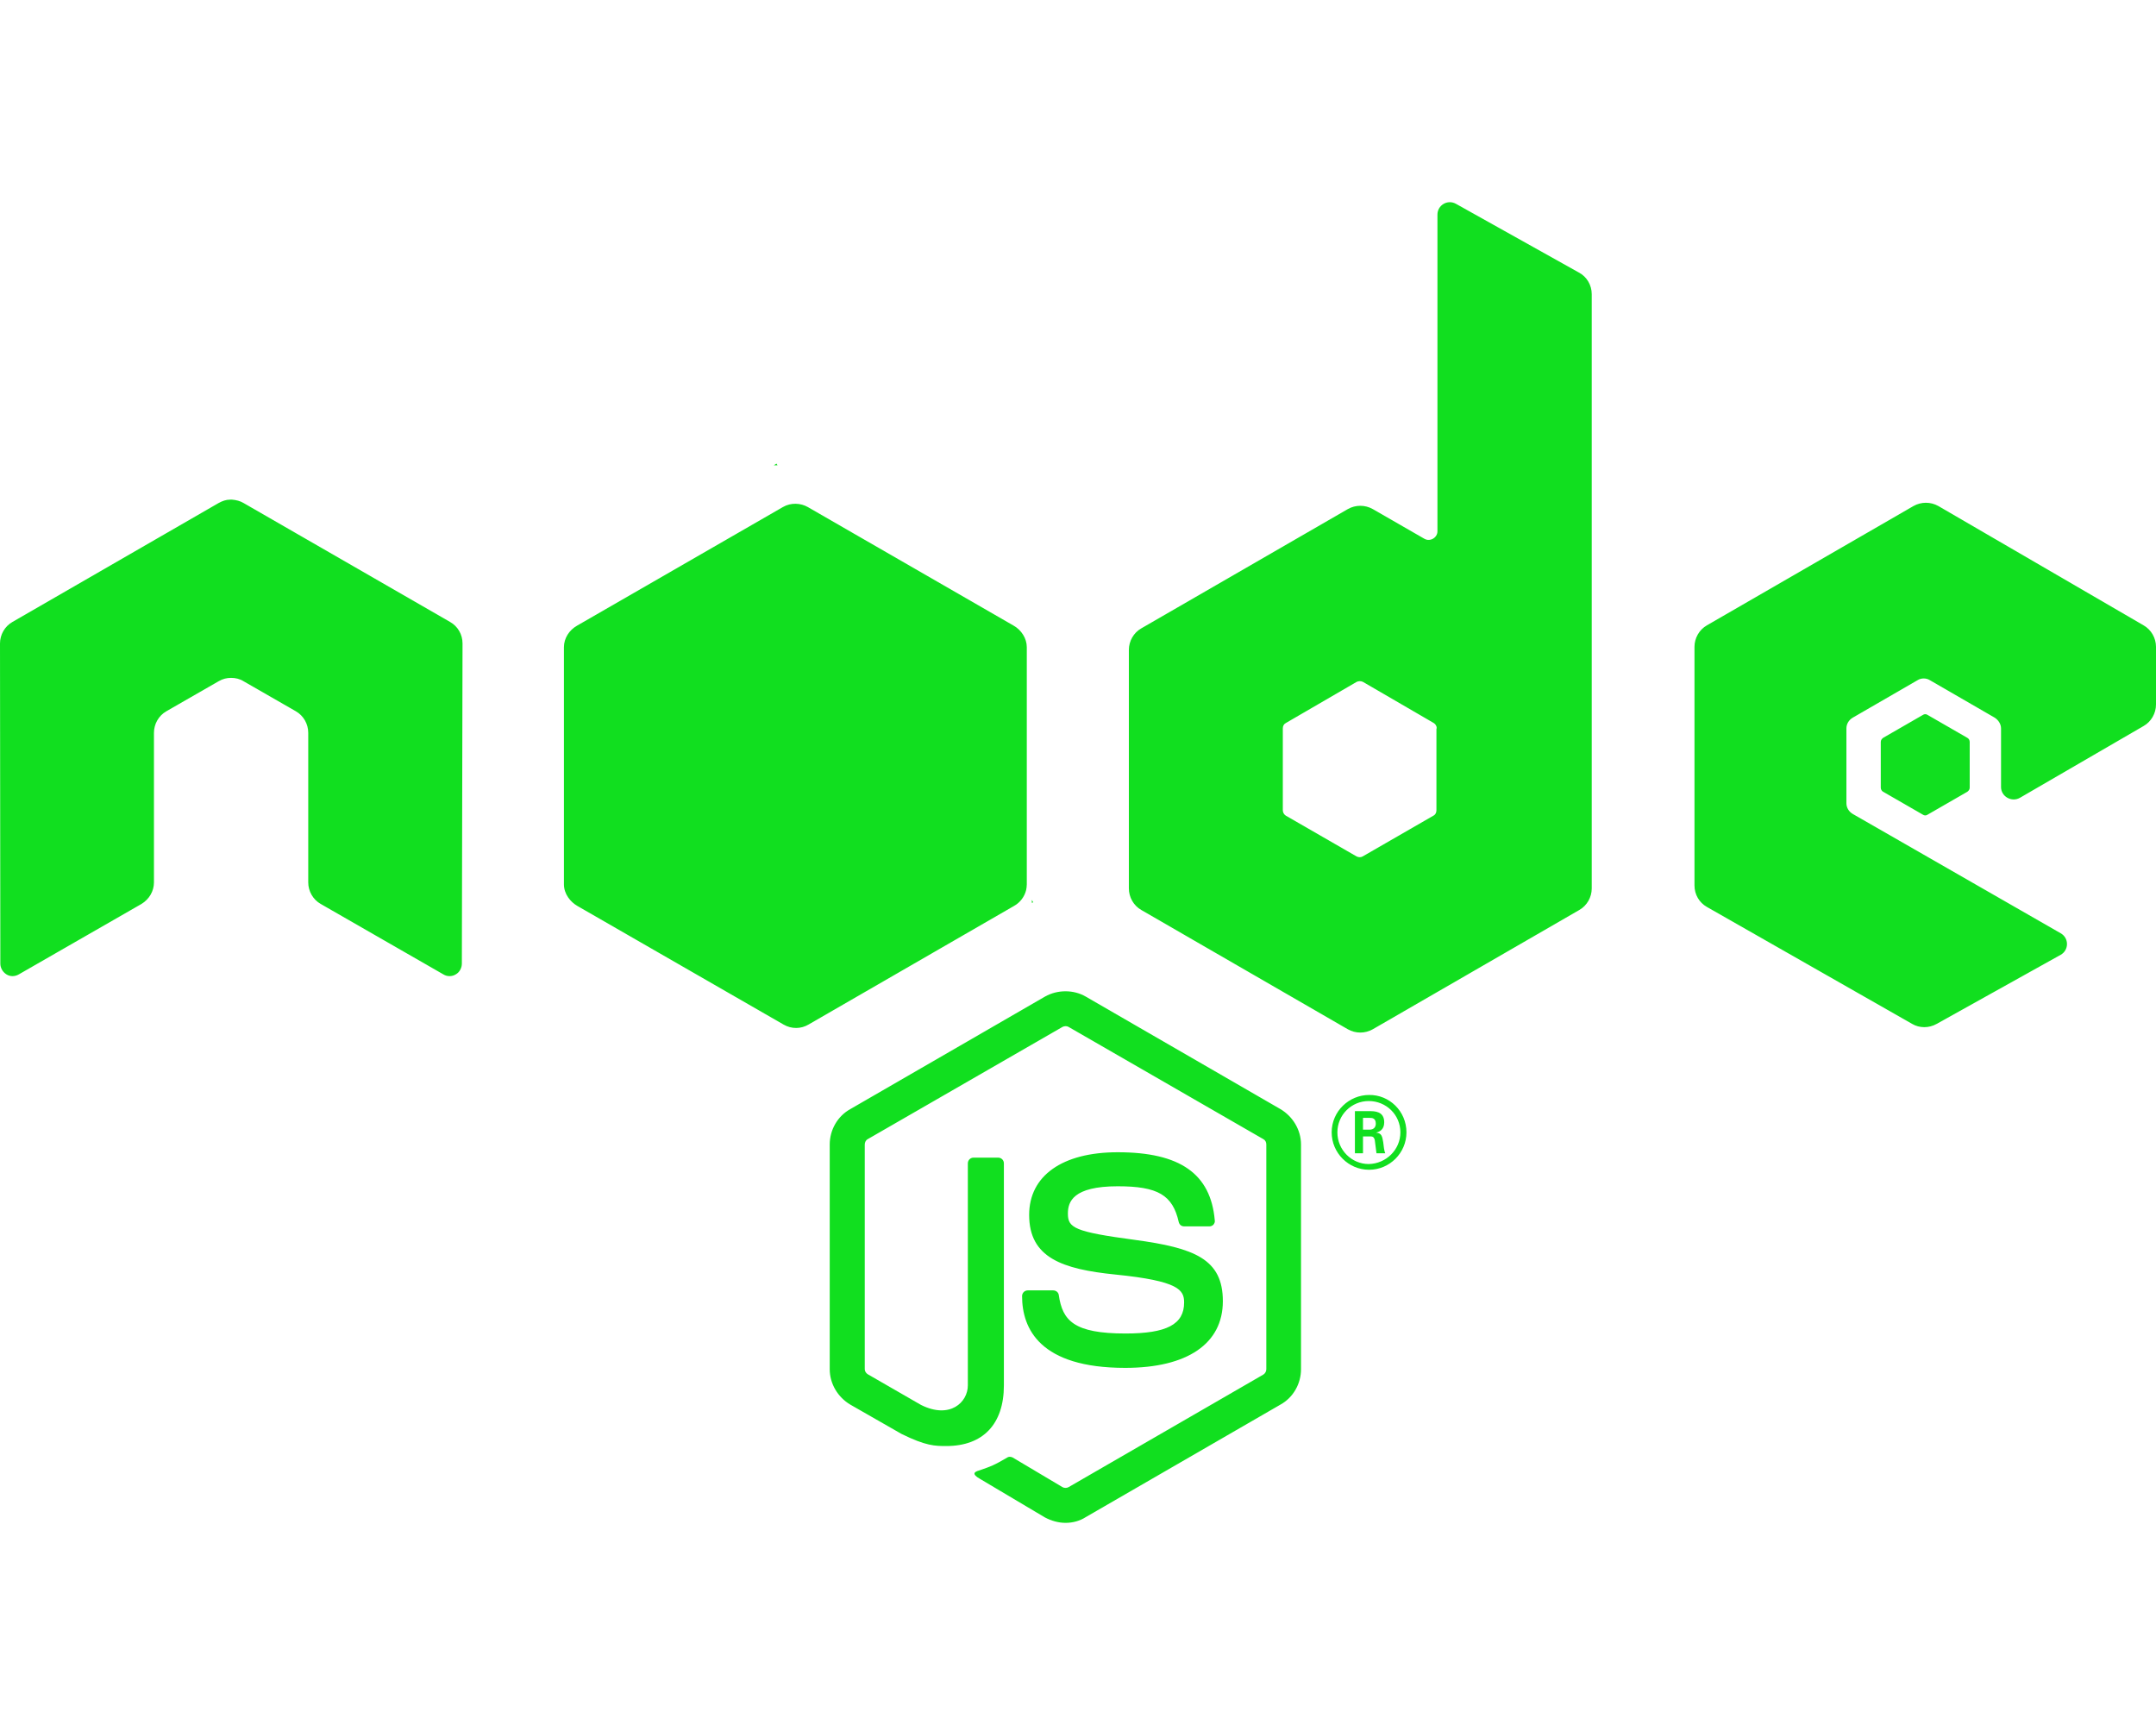
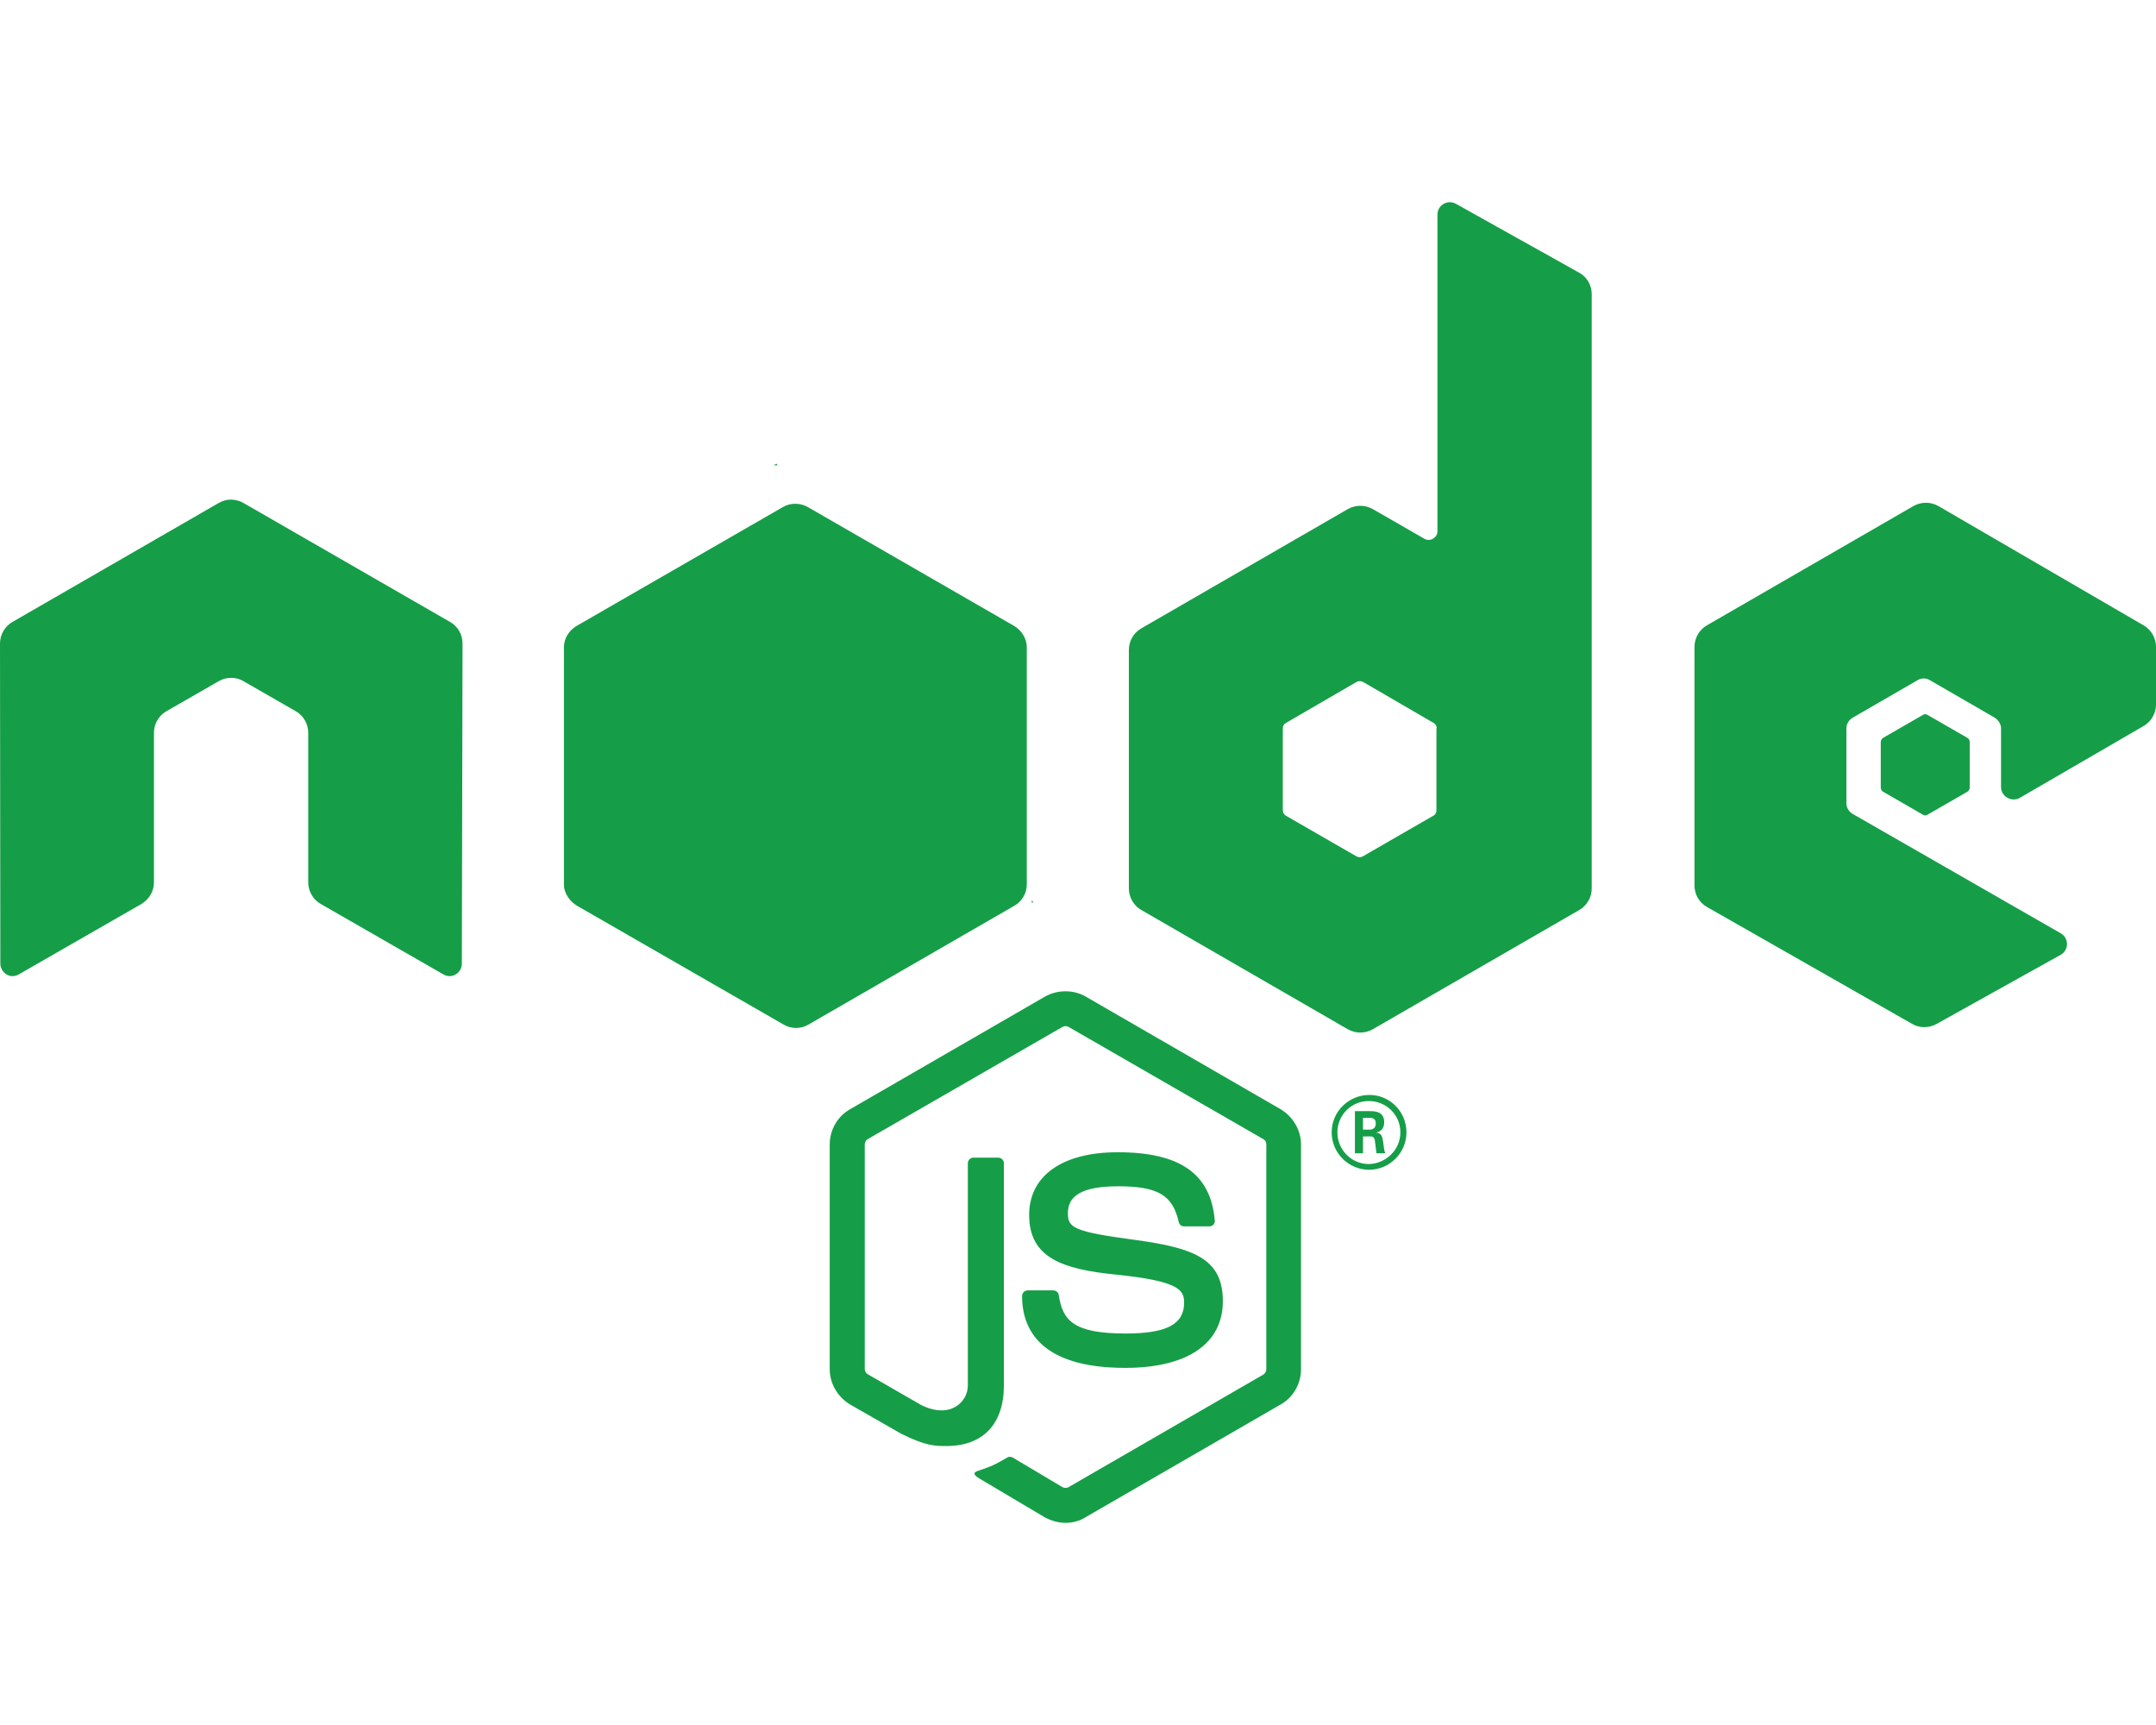
<svg xmlns="http://www.w3.org/2000/svg" viewBox="0 0 640 512">
-   <path fill="#11df1f" d="M316.3 452c-2.1 0-4.2-.6-6.1-1.6L291 439c-2.9-1.6-1.5-2.2-.5-2.5 3.8-1.3 4.6-1.6 8.7-4 .4-.2 1-.1 1.4 .1l14.8 8.8c.5 .3 1.3 .3 1.8 0L375 408c.5-.3 .9-.9 .9-1.6v-66.7c0-.7-.3-1.3-.9-1.6l-57.8-33.3c-.5-.3-1.2-.3-1.8 0l-57.8 33.3c-.6 .3-.9 1-.9 1.6v66.7c0 .6 .4 1.2 .9 1.5l15.8 9.1c8.6 4.3 13.9-.8 13.9-5.8v-65.9c0-.9 .7-1.7 1.7-1.7h7.3c.9 0 1.7 .7 1.7 1.7v65.9c0 11.5-6.2 18-17.1 18-3.3 0-6 0-13.3-3.6l-15.2-8.7c-3.7-2.2-6.1-6.2-6.1-10.5v-66.7c0-4.3 2.3-8.4 6.1-10.5l57.8-33.4c3.7-2.1 8.5-2.1 12.1 0l57.8 33.4c3.7 2.2 6.1 6.2 6.1 10.5v66.7c0 4.3-2.3 8.4-6.1 10.5l-57.8 33.4c-1.7 1.1-3.8 1.7-6 1.7zm46.7-65.8c0-12.5-8.4-15.8-26.2-18.2-18-2.4-19.8-3.6-19.8-7.8 0-3.5 1.5-8.1 14.8-8.1 11.9 0 16.3 2.6 18.1 10.6 .2 .8 .8 1.3 1.6 1.3h7.5c.5 0 .9-.2 1.2-.5 .3-.4 .5-.8 .4-1.3-1.2-13.8-10.3-20.2-28.8-20.2-16.5 0-26.3 7-26.3 18.6 0 12.7 9.8 16.1 25.6 17.7 18.9 1.9 20.4 4.6 20.4 8.3 0 6.5-5.2 9.2-17.4 9.2-15.3 0-18.7-3.8-19.8-11.4-.1-.8-.8-1.4-1.7-1.4h-7.5c-.9 0-1.7 .7-1.7 1.7 0 9.7 5.3 21.3 30.6 21.3 18.5 0 29-7.2 29-19.8zm54.5-50.1c0 6.1-5 11.1-11.1 11.1s-11.1-5-11.1-11.1c0-6.3 5.2-11.1 11.1-11.1 6-.1 11.1 4.8 11.1 11.1zm-1.8 0c0-5.2-4.2-9.3-9.4-9.3-5.1 0-9.3 4.1-9.3 9.3 0 5.2 4.2 9.4 9.3 9.4 5.2-.1 9.4-4.3 9.4-9.4zm-4.5 6.2h-2.6c-.1-.6-.5-3.8-.5-3.9-.2-.7-.4-1.1-1.3-1.1h-2.2v5h-2.4v-12.5h4.3c1.5 0 4.4 0 4.4 3.3 0 2.3-1.5 2.8-2.4 3.1 1.7 .1 1.8 1.2 2.1 2.8 .1 1 .3 2.7 .6 3.3zm-2.8-8.8c0-1.7-1.2-1.7-1.8-1.7h-2v3.5h1.9c1.6 0 1.9-1.1 1.9-1.8zM137.3 191c0-2.7-1.4-5.1-3.7-6.4l-61.3-35.3c-1-.6-2.2-.9-3.4-1h-.6c-1.2 0-2.3 .4-3.4 1L3.7 184.6C1.4 185.9 0 188.4 0 191l.1 95c0 1.3 .7 2.5 1.8 3.2 1.1 .7 2.5 .7 3.7 0L42 268.3c2.3-1.4 3.7-3.8 3.7-6.4v-44.4c0-2.6 1.4-5.1 3.7-6.4l15.5-8.9c1.2-.7 2.4-1 3.7-1 1.3 0 2.6 .3 3.7 1l15.5 8.9c2.3 1.3 3.7 3.8 3.7 6.4v44.4c0 2.6 1.4 5.1 3.7 6.4l36.4 20.9c1.1 .7 2.6 .7 3.7 0 1.1-.6 1.8-1.9 1.8-3.2l.2-95zM472.5 87.3v176.4c0 2.6-1.4 5.1-3.7 6.4l-61.3 35.4c-2.3 1.3-5.1 1.3-7.4 0l-61.3-35.4c-2.3-1.3-3.7-3.8-3.7-6.4v-70.8c0-2.6 1.4-5.1 3.7-6.4l61.3-35.4c2.3-1.3 5.1-1.3 7.4 0l15.3 8.8c1.7 1 3.9-.3 3.9-2.2v-94c0-2.8 3-4.6 5.5-3.2l36.5 20.4c2.3 1.2 3.8 3.7 3.8 6.4zm-46 128.9c0-.7-.4-1.3-.9-1.6l-21-12.2c-.6-.3-1.3-.3-1.9 0l-21 12.2c-.6 .3-.9 .9-.9 1.6v24.3c0 .7 .4 1.3 .9 1.6l21 12.1c.6 .3 1.3 .3 1.8 0l21-12.1c.6-.3 .9-.9 .9-1.6v-24.3zm209.8-.7c2.3-1.3 3.7-3.8 3.7-6.4V192c0-2.6-1.4-5.1-3.7-6.4l-60.9-35.4c-2.3-1.3-5.1-1.3-7.4 0l-61.3 35.4c-2.3 1.3-3.7 3.8-3.7 6.4v70.8c0 2.7 1.4 5.1 3.7 6.4l60.9 34.7c2.2 1.3 5 1.3 7.3 0l36.8-20.5c2.5-1.4 2.5-5 0-6.4L550 241.6c-1.2-.7-1.9-1.9-1.9-3.2v-22.2c0-1.3 .7-2.5 1.9-3.2l19.2-11.1c1.1-.7 2.6-.7 3.7 0l19.2 11.1c1.1 .7 1.9 1.9 1.9 3.2v17.4c0 2.8 3.1 4.6 5.6 3.2l36.7-21.3zM559 219c-.4 .3-.7 .7-.7 1.2v13.6c0 .5 .3 1 .7 1.2l11.8 6.8c.4 .3 1 .3 1.4 0L584 235c.4-.3 .7-.7 .7-1.2v-13.6c0-.5-.3-1-.7-1.2l-11.8-6.8c-.4-.3-1-.3-1.4 0L559 219zm-254.2 43.5v-70.4c0-2.6-1.6-5.1-3.9-6.4l-61.1-35.2c-2.1-1.2-5-1.4-7.4 0l-61.1 35.2c-2.3 1.3-3.9 3.7-3.9 6.4v70.4c0 2.8 1.9 5.2 4 6.4l61.2 35.2c2.4 1.4 5.2 1.3 7.4 0l61-35.2c1.8-1 3.1-2.7 3.6-4.7 .1-.5 .2-1.1 .2-1.7zm-74.3-124.9l-.8 .5h1.1l-.3-.5zm76.2 130.2l-.4-.7v.9l.4-.2z" />
+   <path fill="#159e47" d="M316.3 452c-2.1 0-4.2-.6-6.1-1.6L291 439c-2.9-1.6-1.5-2.2-.5-2.5 3.8-1.3 4.6-1.6 8.7-4 .4-.2 1-.1 1.4 .1l14.8 8.8c.5 .3 1.3 .3 1.8 0L375 408c.5-.3 .9-.9 .9-1.6v-66.7c0-.7-.3-1.3-.9-1.6l-57.8-33.3c-.5-.3-1.2-.3-1.8 0l-57.8 33.3c-.6 .3-.9 1-.9 1.6v66.7c0 .6 .4 1.2 .9 1.5l15.8 9.1c8.6 4.3 13.9-.8 13.9-5.8v-65.9c0-.9 .7-1.7 1.7-1.7h7.3c.9 0 1.7 .7 1.7 1.7v65.9c0 11.5-6.2 18-17.1 18-3.3 0-6 0-13.3-3.6l-15.2-8.7c-3.7-2.2-6.1-6.2-6.1-10.5v-66.7c0-4.3 2.3-8.4 6.1-10.5l57.8-33.4c3.7-2.1 8.5-2.1 12.1 0l57.8 33.4c3.7 2.2 6.1 6.2 6.1 10.5v66.7c0 4.3-2.3 8.4-6.1 10.5l-57.8 33.4c-1.7 1.1-3.8 1.7-6 1.7zm46.7-65.8c0-12.5-8.4-15.8-26.2-18.2-18-2.4-19.8-3.6-19.8-7.8 0-3.5 1.5-8.1 14.8-8.1 11.9 0 16.3 2.6 18.1 10.6 .2 .8 .8 1.3 1.6 1.3h7.5c.5 0 .9-.2 1.2-.5 .3-.4 .5-.8 .4-1.3-1.2-13.8-10.3-20.2-28.8-20.2-16.5 0-26.3 7-26.3 18.6 0 12.7 9.8 16.1 25.6 17.7 18.9 1.9 20.4 4.6 20.4 8.3 0 6.5-5.2 9.2-17.4 9.2-15.3 0-18.7-3.8-19.8-11.4-.1-.8-.8-1.4-1.7-1.4h-7.5c-.9 0-1.7 .7-1.7 1.7 0 9.7 5.3 21.3 30.6 21.3 18.5 0 29-7.2 29-19.8zm54.5-50.1c0 6.1-5 11.1-11.1 11.1s-11.1-5-11.1-11.1c0-6.3 5.2-11.1 11.1-11.1 6-.1 11.1 4.8 11.1 11.1zm-1.8 0c0-5.2-4.2-9.3-9.4-9.3-5.1 0-9.3 4.1-9.3 9.3 0 5.2 4.2 9.4 9.3 9.4 5.2-.1 9.4-4.3 9.4-9.4zm-4.5 6.2h-2.6c-.1-.6-.5-3.8-.5-3.9-.2-.7-.4-1.1-1.3-1.1h-2.2v5h-2.4v-12.5h4.3c1.5 0 4.4 0 4.4 3.3 0 2.3-1.5 2.8-2.4 3.1 1.7 .1 1.8 1.2 2.1 2.8 .1 1 .3 2.7 .6 3.3zm-2.8-8.8c0-1.7-1.2-1.7-1.8-1.7h-2v3.5h1.9c1.6 0 1.9-1.1 1.9-1.8zM137.3 191c0-2.7-1.4-5.1-3.7-6.4l-61.3-35.3c-1-.6-2.2-.9-3.4-1h-.6c-1.2 0-2.3 .4-3.4 1L3.7 184.6C1.4 185.9 0 188.4 0 191l.1 95c0 1.3 .7 2.5 1.8 3.2 1.1 .7 2.5 .7 3.7 0L42 268.3c2.3-1.4 3.7-3.8 3.7-6.4v-44.4c0-2.6 1.4-5.1 3.7-6.4l15.5-8.9c1.2-.7 2.4-1 3.7-1 1.3 0 2.6 .3 3.7 1l15.5 8.9c2.3 1.3 3.7 3.8 3.7 6.4v44.4c0 2.6 1.4 5.1 3.7 6.4l36.4 20.9c1.1 .7 2.6 .7 3.7 0 1.1-.6 1.8-1.9 1.8-3.2l.2-95zM472.5 87.3v176.4c0 2.6-1.4 5.1-3.7 6.4l-61.3 35.4c-2.3 1.3-5.1 1.3-7.4 0l-61.3-35.4c-2.3-1.3-3.7-3.8-3.7-6.4v-70.8c0-2.6 1.4-5.1 3.7-6.4l61.3-35.4c2.3-1.3 5.1-1.3 7.4 0l15.3 8.8c1.7 1 3.9-.3 3.9-2.2v-94c0-2.8 3-4.6 5.5-3.2l36.5 20.4c2.3 1.2 3.8 3.7 3.8 6.4zm-46 128.9c0-.7-.4-1.3-.9-1.6l-21-12.2c-.6-.3-1.3-.3-1.9 0l-21 12.2c-.6 .3-.9 .9-.9 1.6v24.3c0 .7 .4 1.3 .9 1.6l21 12.1c.6 .3 1.3 .3 1.8 0l21-12.1c.6-.3 .9-.9 .9-1.6v-24.3zm209.8-.7c2.3-1.3 3.7-3.8 3.7-6.4V192c0-2.6-1.4-5.1-3.7-6.4l-60.9-35.4c-2.3-1.3-5.1-1.3-7.4 0l-61.3 35.4c-2.3 1.3-3.7 3.8-3.7 6.4v70.8c0 2.7 1.4 5.1 3.7 6.4l60.9 34.7c2.2 1.3 5 1.3 7.3 0l36.8-20.5c2.5-1.4 2.5-5 0-6.4L550 241.6c-1.2-.7-1.9-1.9-1.9-3.2v-22.2c0-1.3 .7-2.5 1.9-3.2l19.2-11.1c1.1-.7 2.6-.7 3.7 0l19.2 11.1c1.1 .7 1.9 1.9 1.9 3.2v17.4c0 2.8 3.1 4.6 5.6 3.2l36.7-21.3zM559 219c-.4 .3-.7 .7-.7 1.2v13.6c0 .5 .3 1 .7 1.2l11.8 6.8c.4 .3 1 .3 1.4 0L584 235c.4-.3 .7-.7 .7-1.2v-13.6c0-.5-.3-1-.7-1.2l-11.8-6.8c-.4-.3-1-.3-1.4 0L559 219zm-254.2 43.5v-70.4c0-2.6-1.6-5.1-3.9-6.4l-61.1-35.2c-2.1-1.2-5-1.4-7.4 0l-61.1 35.2c-2.3 1.3-3.9 3.7-3.9 6.4v70.4c0 2.8 1.9 5.2 4 6.4l61.2 35.2c2.4 1.4 5.2 1.3 7.4 0l61-35.2c1.8-1 3.1-2.7 3.6-4.7 .1-.5 .2-1.1 .2-1.7zm-74.3-124.9l-.8 .5h1.1l-.3-.5zm76.2 130.2l-.4-.7v.9l.4-.2z" />
</svg>
